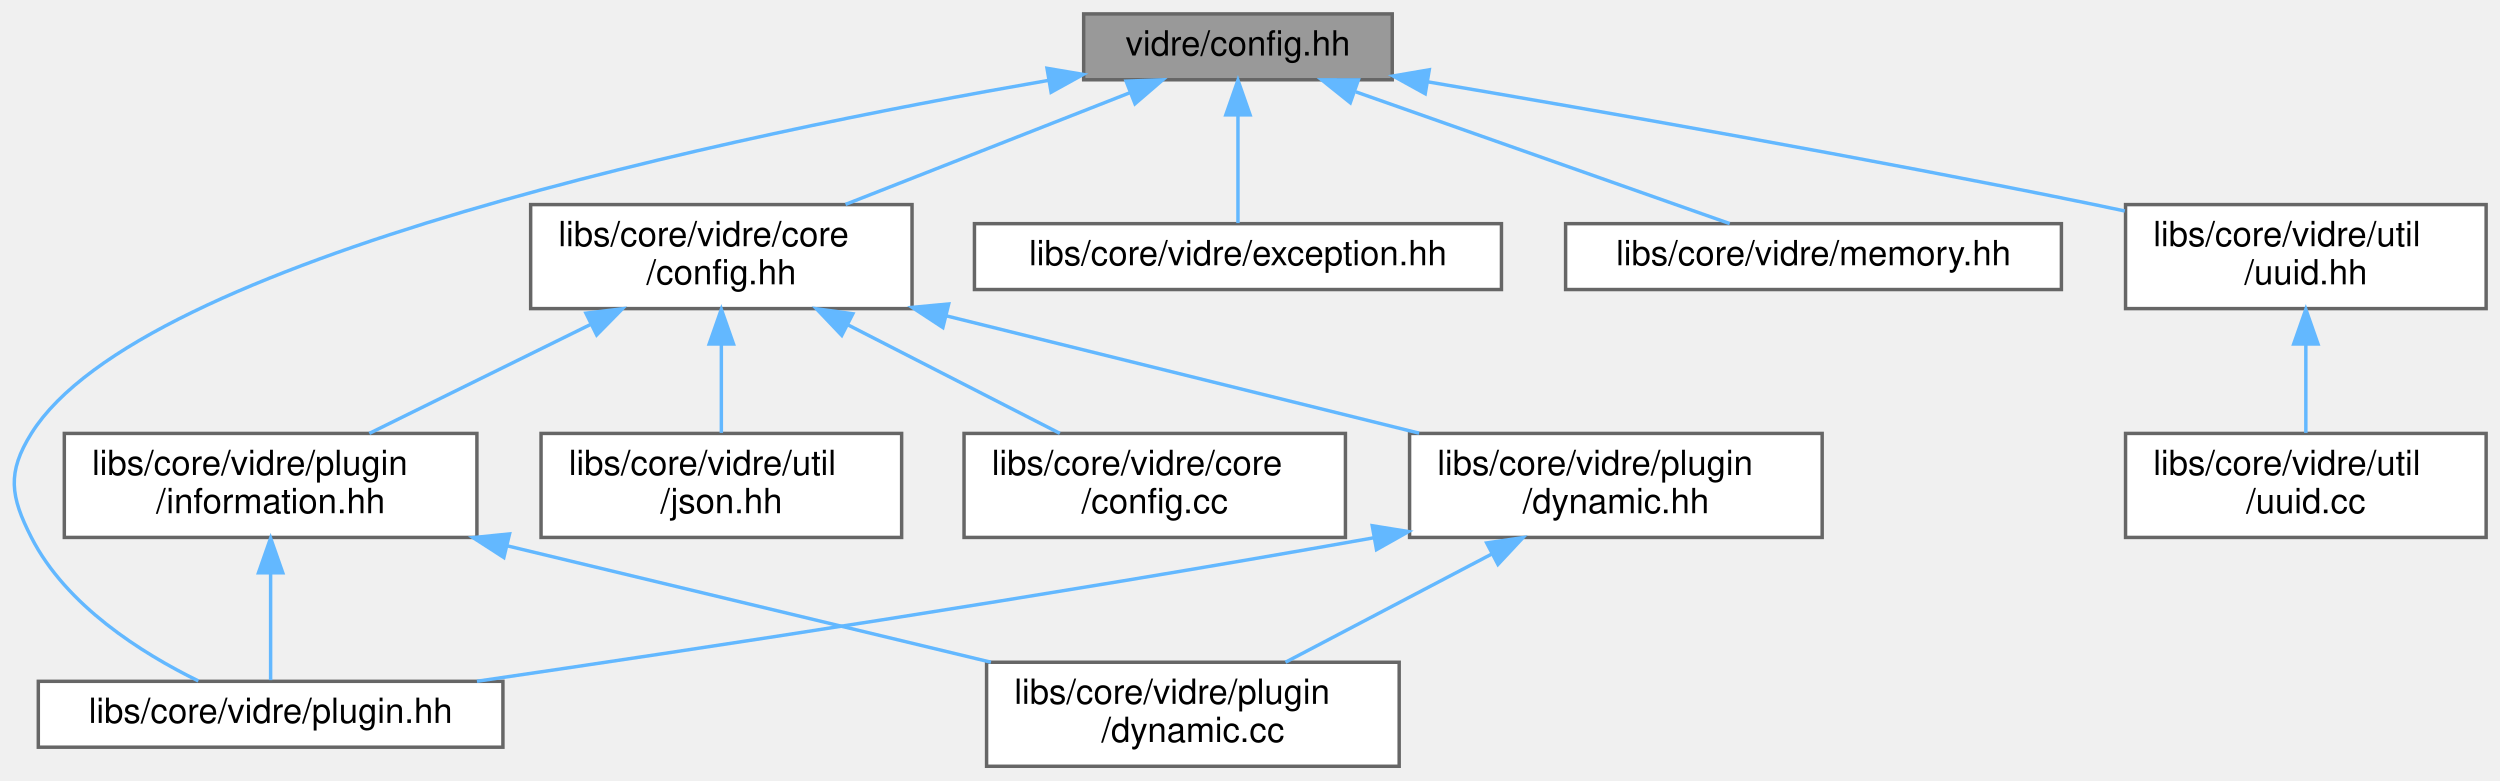
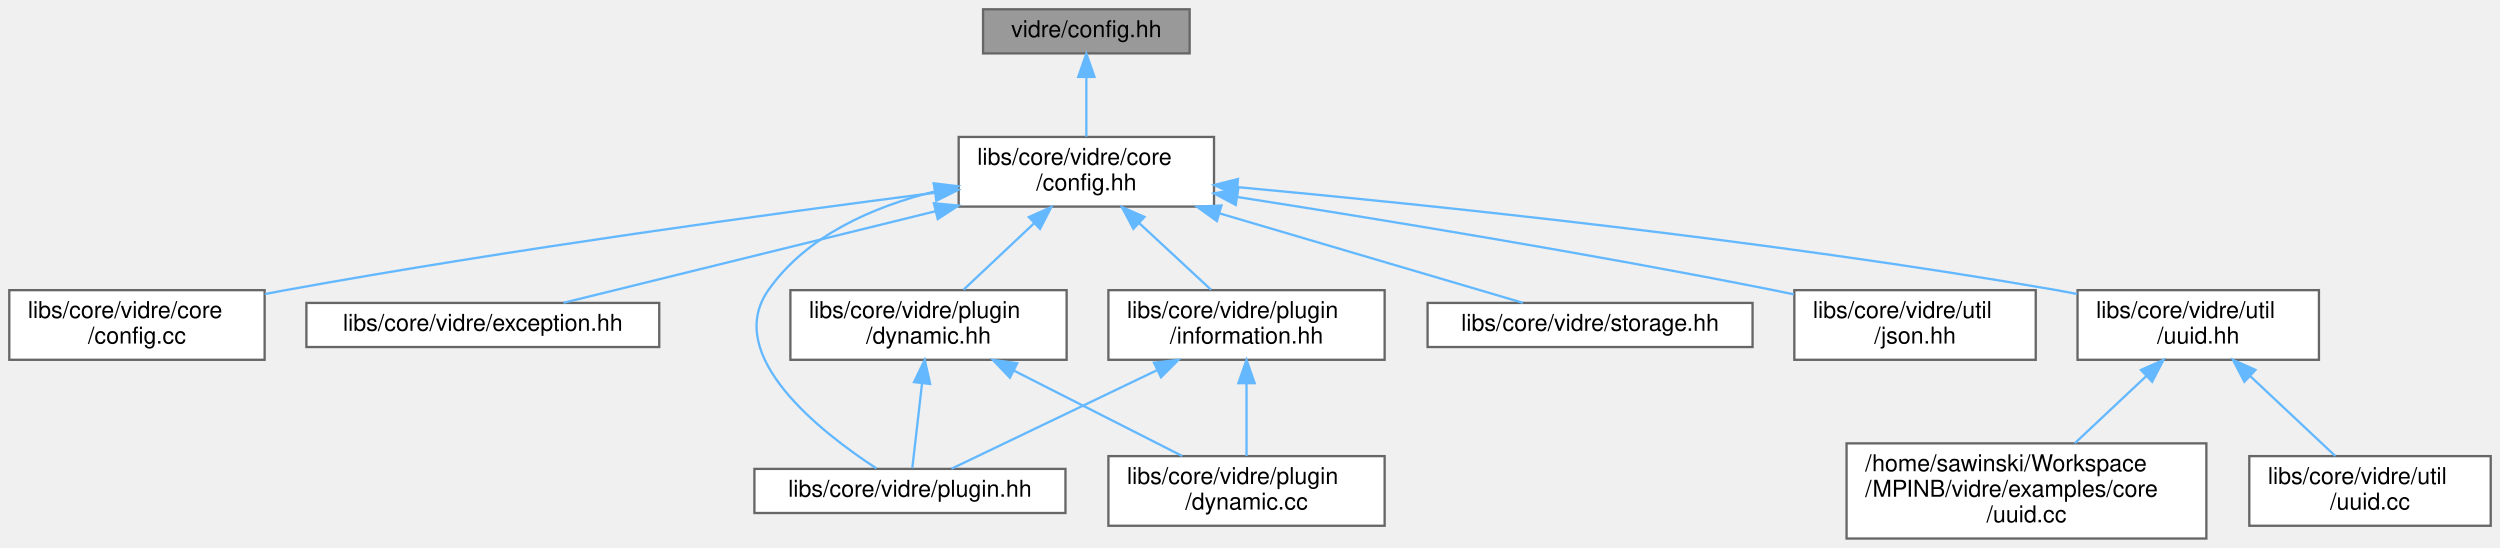
- <svg xmlns="http://www.w3.org/2000/svg" xmlns:xlink="http://www.w3.org/1999/xlink" width="721pt" height="225pt" viewBox="0.00 0.00 721.05 225.00">
-   <g id="graph0" class="graph" transform="scale(1 1) rotate(0) translate(4 221)">
+ <svg xmlns="http://www.w3.org/2000/svg" xmlns:xlink="http://www.w3.org/1999/xlink" width="1077pt" height="236pt" viewBox="0.00 0.00 1077.00 236.00">
+   <g id="graph0" class="graph" transform="scale(1 1) rotate(0) translate(4 232)">
    <g id="Node000001" class="node">
      <g id="a_Node000001">
        <a xlink:title=" ">
-           <polygon fill="#999999" stroke="#666666" points="397.55,-217 308.55,-217 308.55,-198 397.55,-198 397.55,-217" />
-           <text text-anchor="middle" x="353.05" y="-205" font-family="Helvetica,sans-Serif" font-size="10.00">vidre/config.hh</text>
+           <polygon fill="#999999" stroke="#666666" points="508.5,-228 419.5,-228 419.5,-209 508.5,-209 508.5,-228" />
+           <text text-anchor="middle" x="464" y="-216" font-family="Helvetica,sans-Serif" font-size="10.00">vidre/config.hh</text>
        </a>
      </g>
    </g>
    <g id="Node000002" class="node">
      <g id="a_Node000002">
        <a xlink:href="libs_2core_2vidre_2core_2config_8hh.html" target="_top" xlink:title=" ">
-           <polygon fill="white" stroke="#666666" points="259.05,-162 149.05,-162 149.05,-132 259.05,-132 259.05,-162" />
-           <text text-anchor="start" x="157.05" y="-150" font-family="Helvetica,sans-Serif" font-size="10.00">libs/core/vidre/core</text>
-           <text text-anchor="middle" x="204.05" y="-139" font-family="Helvetica,sans-Serif" font-size="10.00">/config.hh</text>
+           <polygon fill="white" stroke="#666666" points="519,-173 409,-173 409,-143 519,-143 519,-173" />
+           <text text-anchor="start" x="417" y="-161" font-family="Helvetica,sans-Serif" font-size="10.00">libs/core/vidre/core</text>
+           <text text-anchor="middle" x="464" y="-150" font-family="Helvetica,sans-Serif" font-size="10.00">/config.hh</text>
        </a>
      </g>
    </g>
    <g id="edge1_Node000001_Node000002" class="edge">
      <g id="a_edge1_Node000001_Node000002">
        <a xlink:title=" ">
-           <path fill="none" stroke="#63b8ff" d="M322.05,-194.33C298.11,-184.93 264.95,-171.91 239.87,-162.06" />
-           <polygon fill="#63b8ff" stroke="#63b8ff" points="320.79,-197.6 331.38,-197.99 323.35,-191.08 320.79,-197.6" />
+           <path fill="none" stroke="#63b8ff" d="M464,-198.65C464,-190.36 464,-180.78 464,-173.11" />
+           <polygon fill="#63b8ff" stroke="#63b8ff" points="460.5,-198.87 464,-208.87 467.5,-198.87 460.5,-198.87" />
+         </a>
+       </g>
+     </g>
+     <g id="Node000003" class="node">
+       <g id="a_Node000003">
+         <a xlink:href="config_8cc.html" target="_top" xlink:title=" ">
+           <polygon fill="white" stroke="#666666" points="110,-107 0,-107 0,-77 110,-77 110,-107" />
+           <text text-anchor="start" x="8" y="-95" font-family="Helvetica,sans-Serif" font-size="10.00">libs/core/vidre/core</text>
+           <text text-anchor="middle" x="55" y="-84" font-family="Helvetica,sans-Serif" font-size="10.00">/config.cc</text>
+         </a>
+       </g>
+     </g>
+     <g id="edge2_Node000002_Node000003" class="edge">
+       <g id="a_edge2_Node000002_Node000003">
+         <a xlink:title=" ">
+           <path fill="none" stroke="#63b8ff" d="M398.9,-148.97C329.37,-140.07 216.05,-124.62 119,-107 116.09,-106.47 113.11,-105.91 110.11,-105.32" />
+           <polygon fill="#63b8ff" stroke="#63b8ff" points="398.47,-152.45 408.83,-150.24 399.35,-145.5 398.47,-152.45" />
+         </a>
+       </g>
+     </g>
+     <g id="Node000004" class="node">
+       <g id="a_Node000004">
+         <a xlink:href="exception_8hh.html" target="_top" xlink:title=" ">
+           <polygon fill="white" stroke="#666666" points="280,-101.5 128,-101.5 128,-82.5 280,-82.5 280,-101.5" />
+           <text text-anchor="middle" x="204" y="-89.5" font-family="Helvetica,sans-Serif" font-size="10.00">libs/core/vidre/exception.hh</text>
+         </a>
+       </g>
+     </g>
+     <g id="edge3_Node000002_Node000004" class="edge">
+       <g id="a_edge3_Node000002_Node000004">
+         <a xlink:title=" ">
+           <path fill="none" stroke="#63b8ff" d="M398.95,-140.99C348.16,-128.49 279.58,-111.6 238.75,-101.55" />
+           <polygon fill="#63b8ff" stroke="#63b8ff" points="398.31,-144.44 408.86,-143.43 399.99,-137.64 398.31,-144.44" />
        </a>
      </g>
    </g>
    <g id="Node000005" class="node">
      <g id="a_Node000005">
        <a xlink:href="plugin_8hh.html" target="_top" xlink:title=" ">
-           <polygon fill="white" stroke="#666666" points="141.05,-24.5 7.05,-24.5 7.05,-5.5 141.05,-5.5 141.05,-24.5" />
-           <text text-anchor="middle" x="74.05" y="-12.5" font-family="Helvetica,sans-Serif" font-size="10.00">libs/core/vidre/plugin.hh</text>
-         </a>
-       </g>
-     </g>
-     <g id="edge12_Node000001_Node000005" class="edge">
-       <g id="a_edge12_Node000001_Node000005">
-         <a xlink:title=" ">
-           <path fill="none" stroke="#63b8ff" d="M298.42,-197.83C208.61,-182.26 36.52,-146.42 5.05,-96 -2.02,-84.69 -1.02,-77.88 5.05,-66 15.06,-46.37 36.8,-32.65 53.21,-24.61" />
-           <polygon fill="#63b8ff" stroke="#63b8ff" points="297.98,-201.31 308.43,-199.54 299.16,-194.41 297.98,-201.31" />
+           <polygon fill="white" stroke="#666666" points="455,-30 321,-30 321,-11 455,-11 455,-30" />
+           <text text-anchor="middle" x="388" y="-18" font-family="Helvetica,sans-Serif" font-size="10.00">libs/core/vidre/plugin.hh</text>
+         </a>
+       </g>
+     </g>
+     <g id="edge4_Node000002_Node000005" class="edge">
+       <g id="a_edge4_Node000002_Node000005">
+         <a xlink:title=" ">
+           <path fill="none" stroke="#63b8ff" d="M398.94,-149.59C372.07,-142.96 343.42,-130.47 327,-107 307.25,-78.76 349.91,-45.62 373.59,-30.2" />
+           <polygon fill="#63b8ff" stroke="#63b8ff" points="398.22,-153.01 408.74,-151.78 399.74,-146.18 398.22,-153.01" />
+         </a>
+       </g>
+     </g>
+     <g id="Node000006" class="node">
+       <g id="a_Node000006">
+         <a xlink:href="dynamic_8hh.html" target="_top" xlink:title=" ">
+           <polygon fill="white" stroke="#666666" points="455.5,-107 336.5,-107 336.5,-77 455.5,-77 455.5,-107" />
+           <text text-anchor="start" x="344.5" y="-95" font-family="Helvetica,sans-Serif" font-size="10.00">libs/core/vidre/plugin</text>
+           <text text-anchor="middle" x="396" y="-84" font-family="Helvetica,sans-Serif" font-size="10.00">/dynamic.hh</text>
+         </a>
+       </g>
+     </g>
+     <g id="edge5_Node000002_Node000006" class="edge">
+       <g id="a_edge5_Node000002_Node000006">
+         <a xlink:title=" ">
+           <path fill="none" stroke="#63b8ff" d="M441.61,-135.92C431.58,-126.49 420.02,-115.61 411.05,-107.16" />
+           <polygon fill="#63b8ff" stroke="#63b8ff" points="439.23,-138.49 448.91,-142.8 444.03,-133.39 439.23,-138.49" />
+         </a>
+       </g>
+     </g>
+     <g id="Node000008" class="node">
+       <g id="a_Node000008">
+         <a xlink:href="information_8hh.html" target="_top" xlink:title=" ">
+           <polygon fill="white" stroke="#666666" points="592.5,-107 473.5,-107 473.5,-77 592.5,-77 592.5,-107" />
+           <text text-anchor="start" x="481.5" y="-95" font-family="Helvetica,sans-Serif" font-size="10.00">libs/core/vidre/plugin</text>
+           <text text-anchor="middle" x="533" y="-84" font-family="Helvetica,sans-Serif" font-size="10.00">/information.hh</text>
+         </a>
+       </g>
+     </g>
+     <g id="edge8_Node000002_Node000008" class="edge">
+       <g id="a_edge8_Node000002_Node000008">
+         <a xlink:title=" ">
+           <path fill="none" stroke="#63b8ff" d="M486.72,-135.92C496.9,-126.49 508.63,-115.61 517.73,-107.16" />
+           <polygon fill="#63b8ff" stroke="#63b8ff" points="484.26,-133.43 479.31,-142.8 489.03,-138.56 484.26,-133.43" />
        </a>
      </g>
    </g>
    <g id="Node000009" class="node">
      <g id="a_Node000009">
-         <a xlink:href="exception_8hh.html" target="_top" xlink:title=" ">
-           <polygon fill="white" stroke="#666666" points="429.05,-156.5 277.05,-156.5 277.05,-137.5 429.05,-137.5 429.05,-156.5" />
-           <text text-anchor="middle" x="353.05" y="-144.5" font-family="Helvetica,sans-Serif" font-size="10.00">libs/core/vidre/exception.hh</text>
-         </a>
-       </g>
-     </g>
-     <g id="edge10_Node000001_Node000009" class="edge">
-       <g id="a_edge10_Node000001_Node000009">
-         <a xlink:title=" ">
-           <path fill="none" stroke="#63b8ff" d="M353.05,-187.66C353.05,-177.24 353.05,-164.8 353.05,-156.67" />
-           <polygon fill="#63b8ff" stroke="#63b8ff" points="349.55,-187.87 353.05,-197.87 356.55,-187.87 349.55,-187.87" />
+         <a xlink:href="storage_8hh.html" target="_top" xlink:title=" ">
+           <polygon fill="white" stroke="#666666" points="751,-101.5 611,-101.5 611,-82.5 751,-82.5 751,-101.5" />
+           <text text-anchor="middle" x="681" y="-89.5" font-family="Helvetica,sans-Serif" font-size="10.00">libs/core/vidre/storage.hh</text>
+         </a>
+       </g>
+     </g>
+     <g id="edge11_Node000002_Node000009" class="edge">
+       <g id="a_edge11_Node000002_Node000009">
+         <a xlink:title=" ">
+           <path fill="none" stroke="#63b8ff" d="M521.47,-140.05C563.56,-127.64 618.91,-111.31 652.12,-101.52" />
+           <polygon fill="#63b8ff" stroke="#63b8ff" points="520.22,-136.77 511.62,-142.95 522.2,-143.48 520.22,-136.77" />
        </a>
      </g>
    </g>
    <g id="Node000010" class="node">
      <g id="a_Node000010">
-         <a xlink:href="memory_8hh.html" target="_top" xlink:title=" ">
-           <polygon fill="white" stroke="#666666" points="590.55,-156.5 447.55,-156.5 447.55,-137.5 590.55,-137.5 590.55,-156.5" />
-           <text text-anchor="middle" x="519.05" y="-144.5" font-family="Helvetica,sans-Serif" font-size="10.00">libs/core/vidre/memory.hh</text>
-         </a>
-       </g>
-     </g>
-     <g id="edge11_Node000001_Node000010" class="edge">
-       <g id="a_edge11_Node000001_Node000010">
-         <a xlink:title=" ">
-           <path fill="none" stroke="#63b8ff" d="M387.03,-194.52C419.12,-183.21 466.47,-166.53 494.88,-156.52" />
-           <polygon fill="#63b8ff" stroke="#63b8ff" points="385.45,-191.37 377.18,-197.99 387.78,-197.97 385.45,-191.37" />
+         <a xlink:href="json_8hh.html" target="_top" xlink:title=" ">
+           <polygon fill="white" stroke="#666666" points="873,-107 769,-107 769,-77 873,-77 873,-107" />
+           <text text-anchor="start" x="777" y="-95" font-family="Helvetica,sans-Serif" font-size="10.00">libs/core/vidre/util</text>
+           <text text-anchor="middle" x="821" y="-84" font-family="Helvetica,sans-Serif" font-size="10.00">/json.hh</text>
+         </a>
+       </g>
+     </g>
+     <g id="edge12_Node000002_Node000010" class="edge">
+       <g id="a_edge12_Node000002_Node000010">
+         <a xlink:title=" ">
+           <path fill="none" stroke="#63b8ff" d="M529.11,-147.12C589.22,-137.73 680.88,-122.75 760,-107 762.88,-106.43 765.83,-105.82 768.8,-105.19" />
+           <polygon fill="#63b8ff" stroke="#63b8ff" points="528.35,-143.7 519,-148.69 529.42,-150.61 528.35,-143.7" />
        </a>
      </g>
    </g>
    <g id="Node000011" class="node">
      <g id="a_Node000011">
        <a xlink:href="uuid_8hh.html" target="_top" xlink:title=" ">
-           <polygon fill="white" stroke="#666666" points="713.05,-162 609.05,-162 609.05,-132 713.05,-132 713.05,-162" />
-           <text text-anchor="start" x="617.05" y="-150" font-family="Helvetica,sans-Serif" font-size="10.00">libs/core/vidre/util</text>
-           <text text-anchor="middle" x="661.05" y="-139" font-family="Helvetica,sans-Serif" font-size="10.00">/uuid.hh</text>
-         </a>
-       </g>
-     </g>
-     <g id="edge13_Node000001_Node000011" class="edge">
-       <g id="a_edge13_Node000001_Node000011">
-         <a xlink:title=" ">
-           <path fill="none" stroke="#63b8ff" d="M407.77,-197.41C457.92,-188.89 534.15,-175.49 600.05,-162 602.92,-161.41 605.87,-160.79 608.84,-160.15" />
-           <polygon fill="#63b8ff" stroke="#63b8ff" points="407.06,-193.98 397.79,-199.09 408.23,-200.88 407.06,-193.98" />
-         </a>
-       </g>
-     </g>
-     <g id="Node000003" class="node">
-       <g id="a_Node000003">
-         <a xlink:href="config_8cc.html" target="_top" xlink:title=" ">
-           <polygon fill="white" stroke="#666666" points="384.05,-96 274.05,-96 274.05,-66 384.05,-66 384.05,-96" />
-           <text text-anchor="start" x="282.05" y="-84" font-family="Helvetica,sans-Serif" font-size="10.00">libs/core/vidre/core</text>
-           <text text-anchor="middle" x="329.05" y="-73" font-family="Helvetica,sans-Serif" font-size="10.00">/config.cc</text>
-         </a>
-       </g>
-     </g>
-     <g id="edge2_Node000002_Node000003" class="edge">
-       <g id="a_edge2_Node000002_Node000003">
-         <a xlink:title=" ">
-           <path fill="none" stroke="#63b8ff" d="M240.42,-127.38C259.98,-117.36 283.7,-105.22 301.68,-96.01" />
-           <polygon fill="#63b8ff" stroke="#63b8ff" points="238.78,-124.28 231.48,-131.95 241.97,-130.51 238.78,-124.28" />
-         </a>
-       </g>
-     </g>
-     <g id="Node000004" class="node">
-       <g id="a_Node000004">
-         <a xlink:href="dynamic_8hh.html" target="_top" xlink:title=" ">
-           <polygon fill="white" stroke="#666666" points="521.55,-96 402.55,-96 402.55,-66 521.55,-66 521.55,-96" />
-           <text text-anchor="start" x="410.55" y="-84" font-family="Helvetica,sans-Serif" font-size="10.00">libs/core/vidre/plugin</text>
-           <text text-anchor="middle" x="462.05" y="-73" font-family="Helvetica,sans-Serif" font-size="10.00">/dynamic.hh</text>
-         </a>
-       </g>
-     </g>
-     <g id="edge3_Node000002_Node000004" class="edge">
-       <g id="a_edge3_Node000002_Node000004">
-         <a xlink:title=" ">
-           <path fill="none" stroke="#63b8ff" d="M268.93,-129.91C310.91,-119.49 365.05,-106.06 405.31,-96.07" />
-           <polygon fill="#63b8ff" stroke="#63b8ff" points="267.94,-126.54 259.08,-132.35 269.62,-133.34 267.94,-126.54" />
+           <polygon fill="white" stroke="#666666" points="995,-107 891,-107 891,-77 995,-77 995,-107" />
+           <text text-anchor="start" x="899" y="-95" font-family="Helvetica,sans-Serif" font-size="10.00">libs/core/vidre/util</text>
+           <text text-anchor="middle" x="943" y="-84" font-family="Helvetica,sans-Serif" font-size="10.00">/uuid.hh</text>
+         </a>
+       </g>
+     </g>
+     <g id="edge13_Node000002_Node000011" class="edge">
+       <g id="a_edge13_Node000002_Node000011">
+         <a xlink:title=" ">
+           <path fill="none" stroke="#63b8ff" d="M529.03,-151.39C611.5,-143.77 757.93,-128.6 882,-107 884.89,-106.5 887.85,-105.94 890.83,-105.36" />
+           <polygon fill="#63b8ff" stroke="#63b8ff" points="528.69,-147.9 519.05,-152.3 529.32,-154.87 528.69,-147.9" />
+         </a>
+       </g>
+     </g>
+     <g id="edge6_Node000006_Node000005" class="edge">
+       <g id="a_edge6_Node000006_Node000005">
+         <a xlink:title=" ">
+           <path fill="none" stroke="#63b8ff" d="M393.23,-66.94C391.77,-54.24 390.06,-39.44 389.01,-30.27" />
+           <polygon fill="#63b8ff" stroke="#63b8ff" points="389.76,-67.4 394.38,-76.94 396.71,-66.6 389.76,-67.4" />
        </a>
      </g>
    </g>
    <g id="Node000007" class="node">
      <g id="a_Node000007">
-         <a xlink:href="information_8hh.html" target="_top" xlink:title=" ">
-           <polygon fill="white" stroke="#666666" points="133.55,-96 14.55,-96 14.55,-66 133.55,-66 133.55,-96" />
-           <text text-anchor="start" x="22.55" y="-84" font-family="Helvetica,sans-Serif" font-size="10.00">libs/core/vidre/plugin</text>
-           <text text-anchor="middle" x="74.05" y="-73" font-family="Helvetica,sans-Serif" font-size="10.00">/information.hh</text>
-         </a>
-       </g>
-     </g>
-     <g id="edge6_Node000002_Node000007" class="edge">
-       <g id="a_edge6_Node000002_Node000007">
-         <a xlink:title=" ">
-           <path fill="none" stroke="#63b8ff" d="M166.49,-127.51C146.1,-117.47 121.29,-105.26 102.51,-96.01" />
-           <polygon fill="#63b8ff" stroke="#63b8ff" points="165,-130.68 175.52,-131.95 168.09,-124.4 165,-130.68" />
-         </a>
-       </g>
-     </g>
-     <g id="Node000008" class="node">
-       <g id="a_Node000008">
-         <a xlink:href="json_8hh.html" target="_top" xlink:title=" ">
-           <polygon fill="white" stroke="#666666" points="256.05,-96 152.05,-96 152.05,-66 256.05,-66 256.05,-96" />
-           <text text-anchor="start" x="160.05" y="-84" font-family="Helvetica,sans-Serif" font-size="10.00">libs/core/vidre/util</text>
-           <text text-anchor="middle" x="204.05" y="-73" font-family="Helvetica,sans-Serif" font-size="10.00">/json.hh</text>
-         </a>
-       </g>
-     </g>
-     <g id="edge9_Node000002_Node000008" class="edge">
-       <g id="a_edge9_Node000002_Node000008">
-         <a xlink:title=" ">
-           <path fill="none" stroke="#63b8ff" d="M204.05,-121.54C204.05,-112.96 204.05,-103.61 204.05,-96.16" />
-           <polygon fill="#63b8ff" stroke="#63b8ff" points="200.55,-121.8 204.05,-131.8 207.55,-121.8 200.55,-121.8" />
-         </a>
-       </g>
-     </g>
-     <g id="edge4_Node000004_Node000005" class="edge">
-       <g id="a_edge4_Node000004_Node000005">
-         <a xlink:title=" ">
-           <path fill="none" stroke="#63b8ff" d="M392.32,-65.92C295.9,-48.74 195.6,-33.58 133.56,-24.52" />
-           <polygon fill="#63b8ff" stroke="#63b8ff" points="391.78,-69.38 402.24,-67.69 393.01,-62.49 391.78,-69.38" />
-         </a>
-       </g>
-     </g>
-     <g id="Node000006" class="node">
-       <g id="a_Node000006">
        <a xlink:href="dynamic_8cc.html" target="_top" xlink:title=" ">
-           <polygon fill="white" stroke="#666666" points="399.55,-30 280.55,-30 280.55,0 399.55,0 399.55,-30" />
-           <text text-anchor="start" x="288.55" y="-18" font-family="Helvetica,sans-Serif" font-size="10.00">libs/core/vidre/plugin</text>
-           <text text-anchor="middle" x="340.05" y="-7" font-family="Helvetica,sans-Serif" font-size="10.00">/dynamic.cc</text>
-         </a>
-       </g>
-     </g>
-     <g id="edge5_Node000004_Node000006" class="edge">
-       <g id="a_edge5_Node000004_Node000006">
-         <a xlink:title=" ">
-           <path fill="none" stroke="#63b8ff" d="M426.29,-61.24C407.25,-51.25 384.22,-39.18 366.76,-30.01" />
-           <polygon fill="#63b8ff" stroke="#63b8ff" points="424.79,-64.41 435.27,-65.95 428.04,-58.21 424.79,-64.41" />
-         </a>
-       </g>
-     </g>
-     <g id="edge7_Node000007_Node000005" class="edge">
-       <g id="a_edge7_Node000007_Node000005">
-         <a xlink:title=" ">
-           <path fill="none" stroke="#63b8ff" d="M74.05,-55.6C74.05,-44.8 74.05,-32.78 74.05,-24.84" />
-           <polygon fill="#63b8ff" stroke="#63b8ff" points="70.55,-55.8 74.05,-65.8 77.55,-55.8 70.55,-55.8" />
-         </a>
-       </g>
-     </g>
-     <g id="edge8_Node000007_Node000006" class="edge">
-       <g id="a_edge8_Node000007_Node000006">
-         <a xlink:title=" ">
-           <path fill="none" stroke="#63b8ff" d="M142.28,-63.58C185.46,-53.19 240.69,-39.9 281.81,-30.01" />
-           <polygon fill="#63b8ff" stroke="#63b8ff" points="141.32,-60.21 132.42,-65.95 142.96,-67.02 141.32,-60.21" />
+           <polygon fill="white" stroke="#666666" points="592.5,-35.5 473.5,-35.5 473.5,-5.5 592.5,-5.5 592.5,-35.5" />
+           <text text-anchor="start" x="481.5" y="-23.5" font-family="Helvetica,sans-Serif" font-size="10.00">libs/core/vidre/plugin</text>
+           <text text-anchor="middle" x="533" y="-12.5" font-family="Helvetica,sans-Serif" font-size="10.00">/dynamic.cc</text>
+         </a>
+       </g>
+     </g>
+     <g id="edge7_Node000006_Node000007" class="edge">
+       <g id="a_edge7_Node000006_Node000007">
+         <a xlink:title=" ">
+           <path fill="none" stroke="#63b8ff" d="M432.78,-72.34C455.59,-60.77 484.44,-46.14 505.32,-35.54" />
+           <polygon fill="#63b8ff" stroke="#63b8ff" points="431.06,-69.29 423.72,-76.94 434.23,-75.53 431.06,-69.29" />
+         </a>
+       </g>
+     </g>
+     <g id="edge9_Node000008_Node000005" class="edge">
+       <g id="a_edge9_Node000008_Node000005">
+         <a xlink:title=" ">
+           <path fill="none" stroke="#63b8ff" d="M494.31,-72.46C465.61,-58.7 427.81,-40.58 405.88,-30.07" />
+           <polygon fill="#63b8ff" stroke="#63b8ff" points="493.13,-75.77 503.66,-76.94 496.15,-69.46 493.13,-75.77" />
+         </a>
+       </g>
+     </g>
+     <g id="edge10_Node000008_Node000007" class="edge">
+       <g id="a_edge10_Node000008_Node000007">
+         <a xlink:title=" ">
+           <path fill="none" stroke="#63b8ff" d="M533,-66.75C533,-56.31 533,-44.49 533,-35.54" />
+           <polygon fill="#63b8ff" stroke="#63b8ff" points="529.5,-66.94 533,-76.94 536.5,-66.94 529.5,-66.94" />
        </a>
      </g>
    </g>
    <g id="Node000012" class="node">
      <g id="a_Node000012">
-         <a xlink:href="uuid_8cc.html" target="_top" xlink:title=" ">
-           <polygon fill="white" stroke="#666666" points="713.05,-96 609.05,-96 609.05,-66 713.05,-66 713.05,-96" />
-           <text text-anchor="start" x="617.05" y="-84" font-family="Helvetica,sans-Serif" font-size="10.00">libs/core/vidre/util</text>
-           <text text-anchor="middle" x="661.05" y="-73" font-family="Helvetica,sans-Serif" font-size="10.00">/uuid.cc</text>
+         <a xlink:href="examples_2core_2uuid_8cc.html" target="_top" xlink:title=" ">
+           <polygon fill="white" stroke="#666666" points="946.5,-41 791.5,-41 791.5,0 946.5,0 946.5,-41" />
+           <text text-anchor="start" x="799.5" y="-29" font-family="Helvetica,sans-Serif" font-size="10.00">/home/sawinski/Workspace</text>
+           <text text-anchor="start" x="799.5" y="-18" font-family="Helvetica,sans-Serif" font-size="10.00">/MPINB/vidre/examples/core</text>
+           <text text-anchor="middle" x="869" y="-7" font-family="Helvetica,sans-Serif" font-size="10.00">/uuid.cc</text>
        </a>
      </g>
    </g>
    <g id="edge14_Node000011_Node000012" class="edge">
      <g id="a_edge14_Node000011_Node000012">
        <a xlink:title=" ">
-           <path fill="none" stroke="#63b8ff" d="M661.05,-121.54C661.05,-112.96 661.05,-103.61 661.05,-96.16" />
-           <polygon fill="#63b8ff" stroke="#63b8ff" points="657.55,-121.8 661.05,-131.8 664.55,-121.8 657.55,-121.8" />
+           <path fill="none" stroke="#63b8ff" d="M920.6,-69.96C910.82,-60.78 899.43,-50.08 889.84,-41.07" />
+           <polygon fill="#63b8ff" stroke="#63b8ff" points="918.34,-72.64 928.02,-76.94 923.13,-67.54 918.34,-72.64" />
+         </a>
+       </g>
+     </g>
+     <g id="Node000013" class="node">
+       <g id="a_Node000013">
+         <a xlink:href="src_2libs_2core_2vidre_2util_2uuid_8cc.html" target="_top" xlink:title=" ">
+           <polygon fill="white" stroke="#666666" points="1069,-35.5 965,-35.5 965,-5.5 1069,-5.5 1069,-35.5" />
+           <text text-anchor="start" x="973" y="-23.5" font-family="Helvetica,sans-Serif" font-size="10.00">libs/core/vidre/util</text>
+           <text text-anchor="middle" x="1017" y="-12.5" font-family="Helvetica,sans-Serif" font-size="10.00">/uuid.cc</text>
+         </a>
+       </g>
+     </g>
+     <g id="edge15_Node000011_Node000013" class="edge">
+       <g id="a_edge15_Node000011_Node000013">
+         <a xlink:title=" ">
+           <path fill="none" stroke="#63b8ff" d="M965.37,-69.99C977.25,-58.84 991.52,-45.43 1002.05,-35.54" />
+           <polygon fill="#63b8ff" stroke="#63b8ff" points="962.87,-67.54 957.98,-76.94 967.66,-72.64 962.87,-67.54" />
        </a>
      </g>
    </g>
  </g>
</svg>
